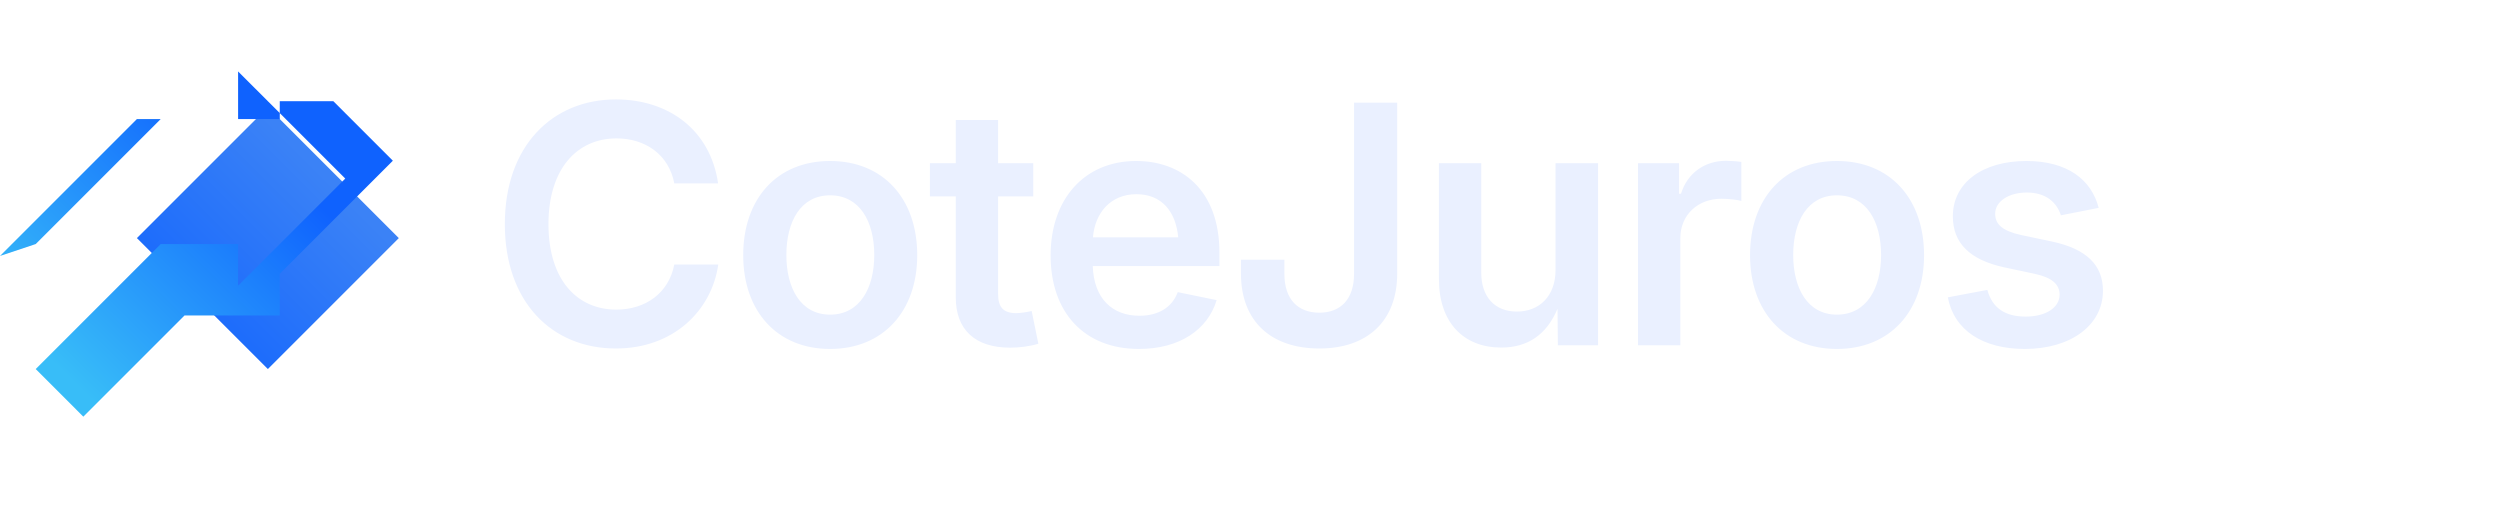
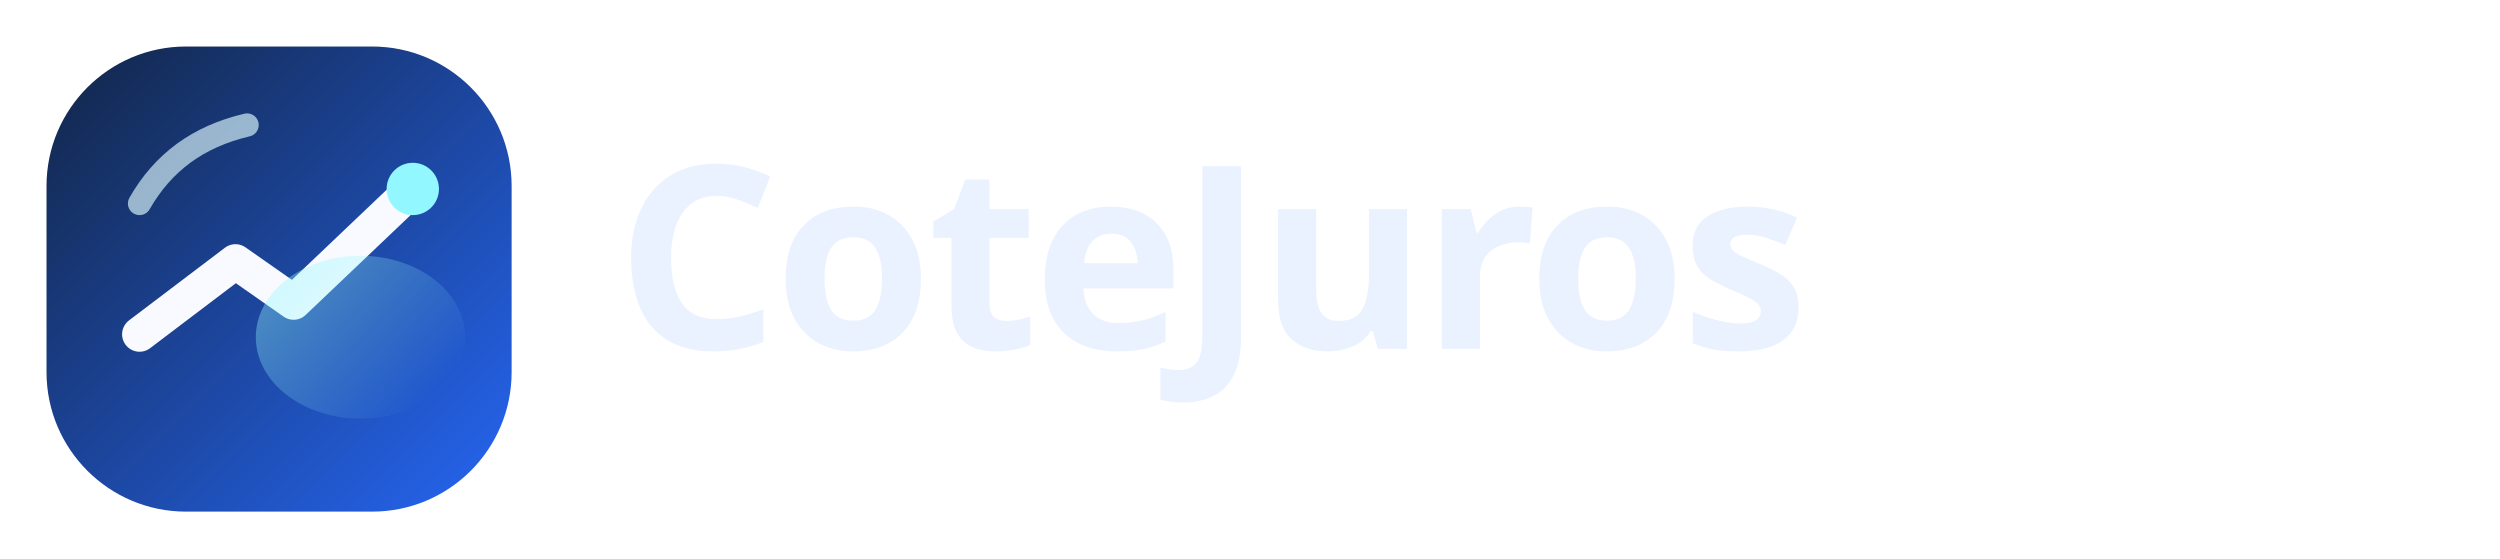
- <svg xmlns="http://www.w3.org/2000/svg" width="420" height="88" viewBox="0 0 420 88" fill="none">
+ <svg xmlns="http://www.w3.org/2000/svg" width="430" height="96" viewBox="0 0 430 96" fill="none" role="img" aria-label="Cote Juros">
  <defs>
-     <linearGradient id="dark_back" x1="29" y1="66" x2="60" y2="35" gradientUnits="userSpaceOnUse">
-       <stop stop-color="#0F62FE" />
-       <stop offset="1" stop-color="#3B82F6" />
+     <linearGradient id="logo_bg_dark" x1="12" y1="12" x2="84" y2="84" gradientUnits="userSpaceOnUse">
+       <stop stop-color="#13284E" />
+       <stop offset="1" stop-color="#2563EB" />
    </linearGradient>
-     <linearGradient id="dark_front" x1="8" y1="60" x2="43" y2="24" gradientUnits="userSpaceOnUse">
-       <stop stop-color="#38BDF8" />
-       <stop offset="1" stop-color="#0F62FE" />
+     <linearGradient id="logo_glow_dark" x1="30" y1="28" x2="74" y2="68" gradientUnits="userSpaceOnUse">
+       <stop stop-color="#93F7FF" stop-opacity="0.72" />
+       <stop offset="1" stop-color="#93F7FF" stop-opacity="0" />
    </linearGradient>
  </defs>
-   <path d="M45 18L67 40L45 62L23 40L45 18Z" fill="url(#dark_back)" />
-   <path d="M6 41L27 20H40V12L58 30L40 48V41H27L6 62L14 70L31 53H47V46L66 27L56 17H47V20H23L0 43L6 41Z" fill="url(#dark_front)" />
-   <text x="82" y="58" fill="#EAF0FF" font-family="Inter, Manrope, system-ui, sans-serif" font-size="56" font-weight="600" letter-spacing="-0.015em">CoteJuros</text>
+   <g>
+     <rect x="8" y="8" width="80" height="80" rx="24" fill="url(#logo_bg_dark)" />
+     <path d="M24 57.5L40.5 45L50.5 52L71 32.5" stroke="#F8FAFF" stroke-width="6" stroke-linecap="round" stroke-linejoin="round" />
+     <circle cx="71" cy="32.5" r="4.5" fill="#93F7FF" />
+     <path d="M24 35C28 28 34 23.5 42.5 21.5" stroke="#DFFBFF" stroke-opacity="0.65" stroke-width="4" stroke-linecap="round" />
+     <ellipse cx="62" cy="58" rx="18" ry="14" fill="url(#logo_glow_dark)" />
+   </g>
+   <text x="106" y="60" fill="#EAF1FF" font-family="Sora, Manrope, 'Segoe UI', sans-serif" font-size="44" font-weight="600" letter-spacing="-0.02em">CoteJuros</text>
</svg>
